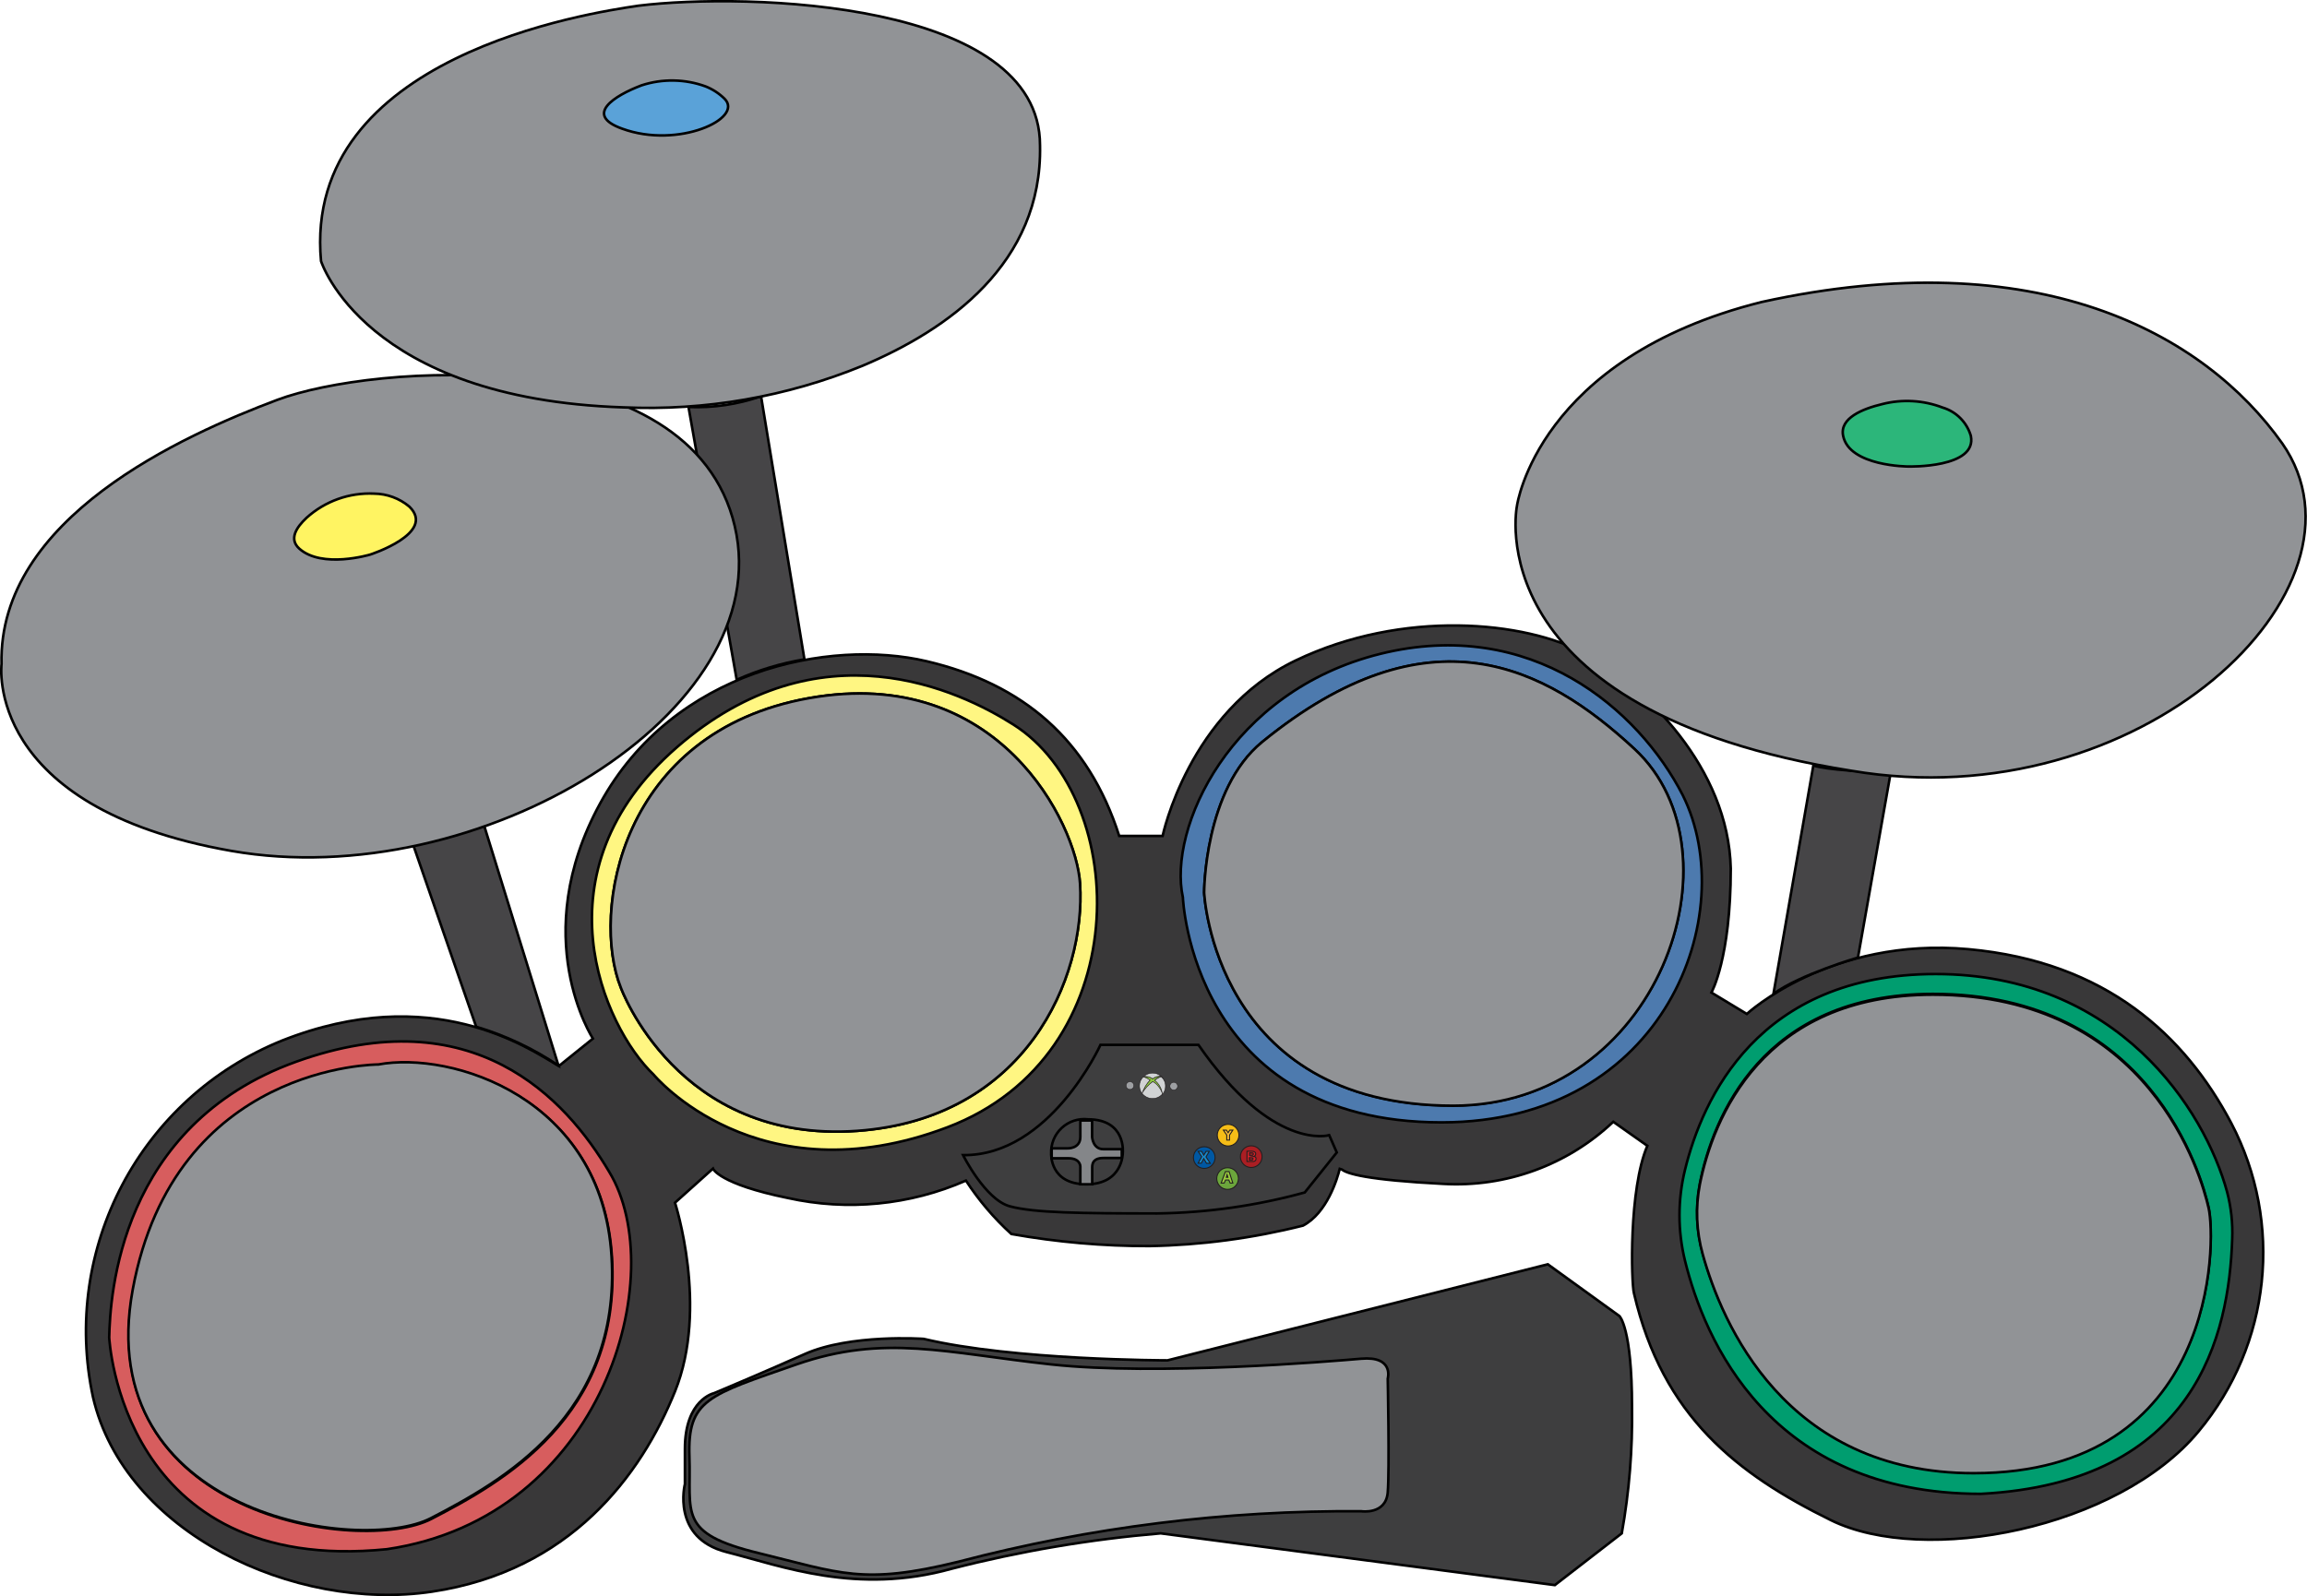
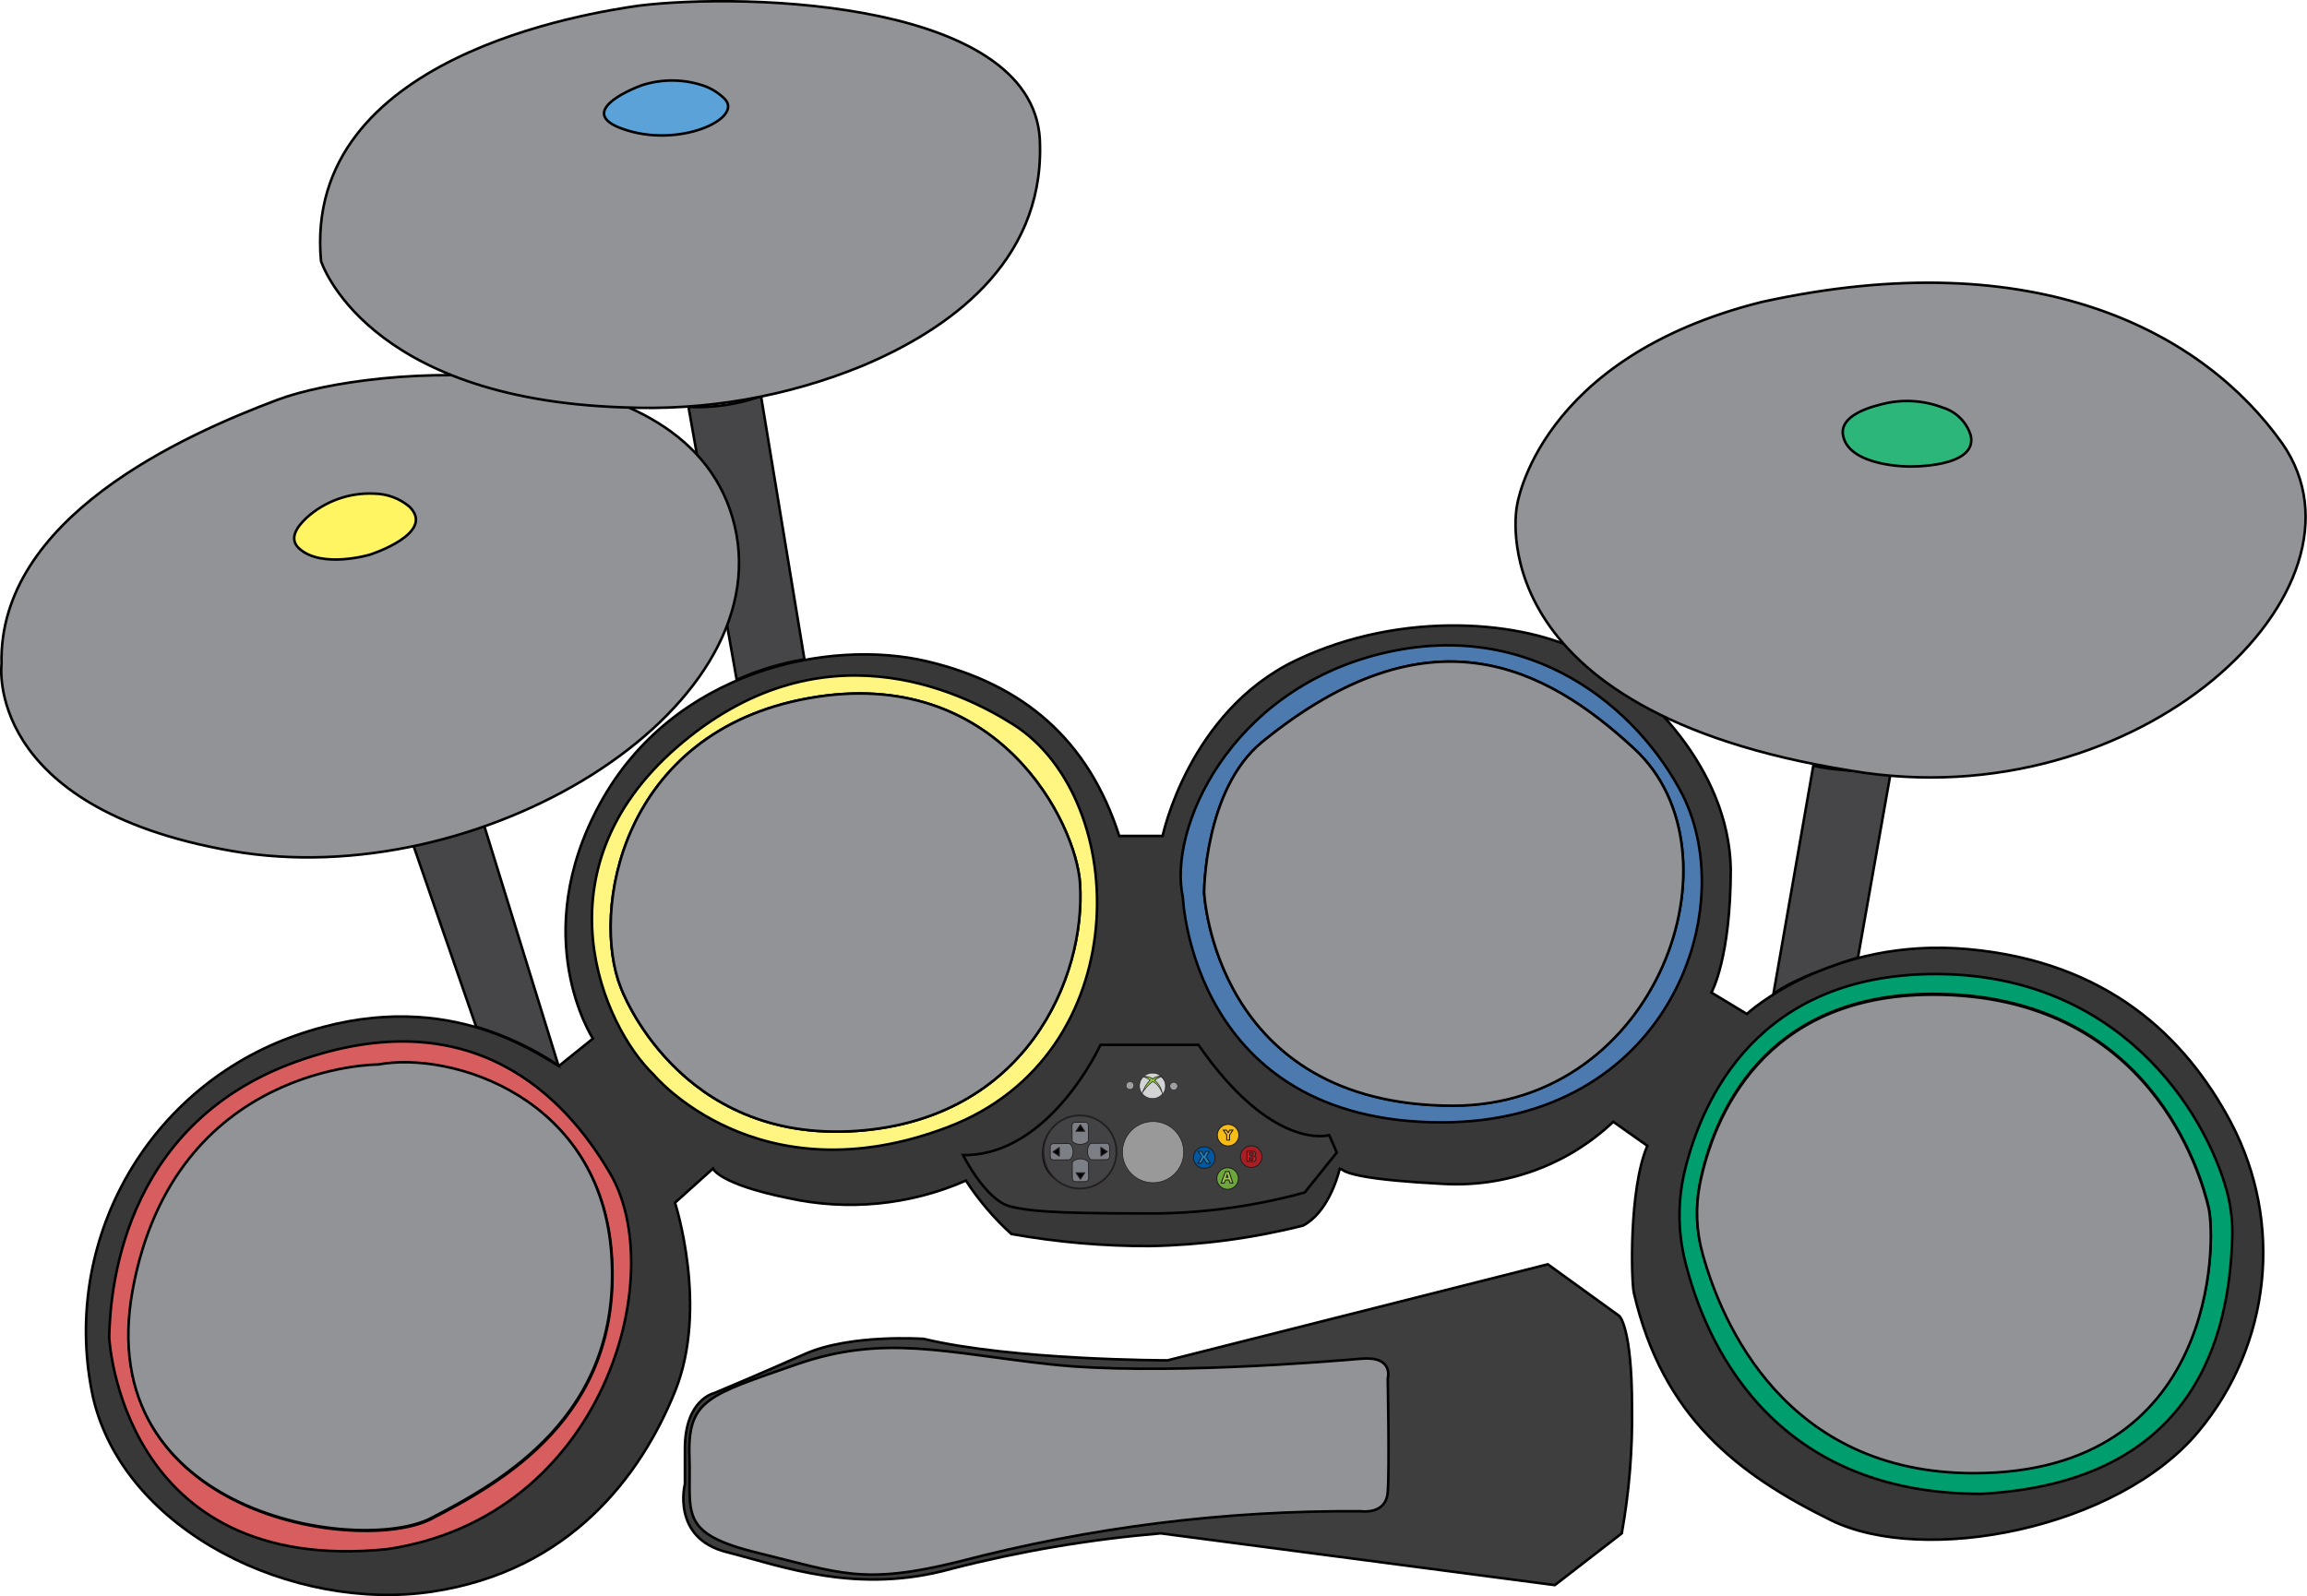
- <svg xmlns="http://www.w3.org/2000/svg" viewBox="0 0 225.44 155.98">
-   <defs>
-     <style>.cls-1{fill:#393839;}.cls-1,.cls-10,.cls-11,.cls-12,.cls-2,.cls-3,.cls-4,.cls-5,.cls-6,.cls-7,.cls-8,.cls-9{stroke:#000;stroke-width:0.25px;}.cls-1,.cls-10,.cls-11,.cls-12,.cls-13,.cls-14,.cls-15,.cls-16,.cls-17,.cls-18,.cls-19,.cls-2,.cls-20,.cls-21,.cls-22,.cls-23,.cls-24,.cls-3,.cls-4,.cls-5,.cls-6,.cls-7,.cls-8,.cls-9{stroke-miterlimit:10;}.cls-2{fill:#464547;}.cls-3{fill:#d75d5e;}.cls-4{fill:#919396;}.cls-5{fill:#fff682;}.cls-6{fill:#4d7aae;}.cls-7{fill:#009d6f;}.cls-8{fill:#fff462;}.cls-9{fill:#5aa2d8;}.cls-10{fill:#2cb67a;}.cls-11{fill:#3e3e3f;}.cls-12{fill:#848689;}.cls-13{fill:#6ca63c;}.cls-13,.cls-14,.cls-15,.cls-16,.cls-17,.cls-18,.cls-19,.cls-20,.cls-21,.cls-22,.cls-23,.cls-24{stroke:#231f20;}.cls-13,.cls-14,.cls-15,.cls-16,.cls-17,.cls-18,.cls-19,.cls-20{stroke-width:0.1px;}.cls-14{fill:#0058a3;}.cls-15{fill:#f6bd17;}.cls-16{fill:#aa1e23;}.cls-17{fill:#1687c9;}.cls-18{fill:#febf38;}.cls-19{fill:#99ca3c;}.cls-20{fill:#dd1f26;}.cls-21{fill:none;}.cls-21,.cls-22,.cls-23,.cls-24{stroke-width:0.05px;}.cls-22{fill:#8dc63f;}.cls-23{fill:#d1d3d4;}.cls-24{fill:#9d9fa2;}</style>
+ <svg xmlns="http://www.w3.org/2000/svg" viewBox="0 0 225.44 155.98" version="1.1" id="svg88">
+   <defs id="defs4">
+     <style id="style2">.cls-1{fill:#393839;}.cls-1,.cls-10,.cls-11,.cls-12,.cls-2,.cls-3,.cls-4,.cls-5,.cls-6,.cls-7,.cls-8,.cls-9{stroke:#000;stroke-width:0.25px;}.cls-1,.cls-10,.cls-11,.cls-12,.cls-13,.cls-14,.cls-15,.cls-16,.cls-17,.cls-18,.cls-19,.cls-2,.cls-20,.cls-21,.cls-22,.cls-23,.cls-24,.cls-3,.cls-4,.cls-5,.cls-6,.cls-7,.cls-8,.cls-9{stroke-miterlimit:10;}.cls-2{fill:#464547;}.cls-3{fill:#d75d5e;}.cls-4{fill:#919396;}.cls-5{fill:#fff682;}.cls-6{fill:#4d7aae;}.cls-7{fill:#009d6f;}.cls-8{fill:#fff462;}.cls-9{fill:#5aa2d8;}.cls-10{fill:#2cb67a;}.cls-11{fill:#3e3e3f;}.cls-12{fill:#848689;}.cls-13{fill:#6ca63c;}.cls-13,.cls-14,.cls-15,.cls-16,.cls-17,.cls-18,.cls-19,.cls-20,.cls-21,.cls-22,.cls-23,.cls-24{stroke:#231f20;}.cls-13,.cls-14,.cls-15,.cls-16,.cls-17,.cls-18,.cls-19,.cls-20{stroke-width:0.1px;}.cls-14{fill:#0058a3;}.cls-15{fill:#f6bd17;}.cls-16{fill:#aa1e23;}.cls-17{fill:#1687c9;}.cls-18{fill:#febf38;}.cls-19{fill:#99ca3c;}.cls-20{fill:#dd1f26;}.cls-21{fill:none;}.cls-21,.cls-22,.cls-23,.cls-24{stroke-width:0.05px;}.cls-22{fill:#8dc63f;}.cls-23{fill:#d1d3d4;}.cls-24{fill:#9d9fa2;}</style>
  </defs>
-   <g id="RB">
-     <g id="_360RBDrum" data-name="360RBDrum">
-       <path class="cls-1" d="M152.55,117c-.25,1-1.25,4.32-3.59,5.55a66.55,66.55,0,0,1-15,2,76,76,0,0,1-13.5-1.18,27,27,0,0,1-4.44-5.22,28.17,28.17,0,0,1-17.41,1.7c-6.72-1.37-7.31-2.87-7.31-2.87l-3.71,3.33s3.32,10.24,0,18.45-10.24,17.55-23.74,19.57-30.07-5.81-33.13-19a30.65,30.65,0,0,1,18.45-34.86c14.68-5.81,24.07.72,27.07,2.48l3.33-2.68s-6.46-9.91.71-23,22.44-16.11,31.89-13.89S128,75.07,131,84.46h4.24s2.54-12.13,13-17.15,22.43-3.87,28.3-.67,14,11.17,14.22,21c0,8.81-1.89,12.13-1.89,12.13l3.46,2.09s8.15-7.56,21.65-6.33,21.19,8.48,25.69,17a27.28,27.28,0,0,1-3.19,30.13c-7.89,9.52-26.81,13.18-35.94,8.68s-16.43-10.11-19.24-22.18c-.26-1-.52-10.17,1.31-14.41l-3.33-2.35a22.31,22.31,0,0,1-16.63,6.07c-7.47-.38-9.39-1-9.88-1.4Z" transform="translate(-21.63 -2.75)" />
-       <path class="cls-2" d="M68.16,103.11,62,85.31s5.39-1.13,6.87-2.09l7.33,23.68A29.61,29.61,0,0,0,68.16,103.11Z" transform="translate(-21.63 -2.75)" />
-       <path class="cls-2" d="M88.91,42.53,93.62,69.2a26.83,26.83,0,0,1,6.62-2L96,41.48A19,19,0,0,1,88.91,42.53Z" transform="translate(-21.63 -2.75)" />
-       <path class="cls-2" d="M206.39,78.27l-3.2,18.08s-5.65,1.64-8.26,3.55l3.9-22.33S200,78.09,206.39,78.27Z" transform="translate(-21.63 -2.75)" />
-       <path class="cls-3" d="M81.17,117.31c-4.26-7.22-13.3-17-30.6-10.78S32.39,129.48,32.3,133.48c0,0,1.13,23.31,27.13,20.7C80.74,151.05,87.17,127.22,81.17,117.31ZM63.78,151.22c-6.87,3.57-33.21-.26-29.13-22.34s24-22,24-22c7.14-1.34,21.83,3.19,22.78,18.76S70.65,147.66,63.78,151.22Z" transform="translate(-21.63 -2.75)" />
-       <path class="cls-4" d="M63.73,151.15c-6.87,3.56-33.21-.26-29.13-22.35s24-22,24-22c7.15-1.33,21.83,3.2,22.79,18.76S70.6,147.58,63.73,151.15Z" transform="translate(-21.63 -2.75)" />
-       <path class="cls-5" d="M120.65,73.57c-5.24-3.32-18.91-9.91-32.87,2.22s-7.17,27.32-2.28,32c0,0,10.11,12.19,28.7,5.15S132.2,80.88,120.65,73.57Zm-15.26,39.72c-17.56,1.25-23.09-14-23.09-14-2.93-7.3-.13-25,18.4-28.3s26.11,12.3,26.47,18.13C127.75,98.37,121.83,112.11,105.39,113.29Z" transform="translate(-21.63 -2.75)" />
-       <path class="cls-4" d="M105.39,113.29c-17.56,1.25-23.09-14-23.09-14-2.93-7.3-.13-25,18.4-28.3s26.11,12.3,26.47,18.13C127.75,98.37,121.83,112.11,105.39,113.29Z" transform="translate(-21.63 -2.75)" />
-       <path class="cls-6" d="M186.07,80.48c-4.31-8.41-14.81-17.47-29.55-13.82s-20.77,17.1-19.3,23.8c0,0,.85,22,25.3,22C184.43,112.44,191.8,92,186.07,80.48Zm-22.44,30.33c-23.35,0-24.33-20.8-24.33-20.8s0-10.1,5.68-14.74c16.26-13.24,27.58-7.46,36.39.71C192.26,86.09,183.65,110.81,163.63,110.81Z" transform="translate(-21.63 -2.75)" />
-       <path class="cls-4" d="M163.63,110.83C140.28,110.83,139.3,90,139.3,90s0-10.1,5.68-14.73c16.26-13.24,27.58-7.46,36.39.71C192.26,86.11,183.65,110.83,163.63,110.83Z" transform="translate(-21.63 -2.75)" />
-       <path class="cls-7" d="M239.26,119.25c-2.18-8-10.63-21.29-28.48-21.29-17.36,0-22.8,12.22-24.49,19.13a18.61,18.61,0,0,0,0,8.9c1.88,7.63,8.22,22.78,28.91,22.78,21.1-1.11,24.25-15.63,24.56-24.9A15.62,15.62,0,0,0,239.26,119.25ZM214.5,146.68c-18.44,0-24.62-14.72-26.48-21.41a14.75,14.75,0,0,1-.28-6.83C189,112,193.82,99.9,210.52,99.9c21.24,0,26.22,17.69,26.94,20.89S238.37,146.68,214.5,146.68Z" transform="translate(-21.63 -2.75)" />
-       <path class="cls-4" d="M214.5,146.75c-18.44,0-24.62-14.71-26.48-21.4a14.79,14.79,0,0,1-.28-6.84c1.29-6.4,6.08-18.53,22.78-18.53,21.24,0,26.22,17.69,26.94,20.88S238.37,146.75,214.5,146.75Z" transform="translate(-21.63 -2.75)" />
-       <path class="cls-4" d="M21.78,67.66S20,81.66,44.22,85.92,97.7,72.35,93.43,54.18,58,38.35,48.74,41.83,21.43,53.4,21.78,67.66Z" transform="translate(-21.63 -2.75)" />
-       <path class="cls-4" d="M53,28.27s4.24,13.47,29.56,14.3a55.24,55.24,0,0,0,23.34-4.06c8.36-3.52,17.6-10,17.36-21.55C123.27,2.83,94.58,2,84,3.31,79.35,4,51.17,8.18,53,28.27Z" transform="translate(-21.63 -2.75)" />
-       <path class="cls-4" d="M169.87,52.18s-4.16,20.07,32.68,25.91c28.19,4.79,52-17.82,42.1-32C237,35.31,220.74,26.35,193.78,32.27,171.87,37.75,169.87,52.18,169.87,52.18Z" transform="translate(-21.63 -2.75)" />
-       <path class="cls-8" d="M58.19,51a9.2,9.2,0,0,0-6.61,2.37c-1,.94-1.73,2.07-.71,3,2.22,2,6.93.59,6.93.59s6.5-2.09,3.83-4.69A5.44,5.44,0,0,0,58.19,51Z" transform="translate(-21.63 -2.75)" />
-       <path class="cls-9" d="M90.59,11.2a9.59,9.59,0,0,0-6.26-.11c-2.64,1-5.68,2.89-1.9,4.24,5.48,2,11.94-1,10-2.93A5.57,5.57,0,0,0,90.59,11.2Z" transform="translate(-21.63 -2.75)" />
-       <path class="cls-10" d="M211.47,42.59a9.77,9.77,0,0,0-5.91-.34c-1.92.46-4.18,1.37-3.82,3.1.61,3,6.39,3,6.39,3s6.74.17,6.09-3A4.09,4.09,0,0,0,211.47,42.59Z" transform="translate(-21.63 -2.75)" />
-       <path class="cls-11" d="M135.05,152.63l38.52,5.06,6.54-5.06a64.35,64.35,0,0,0,1-12.35c0-7.77-1.23-8.89-1.23-8.89l-7-5.06-37.16,9.39s-15.06,0-23.83-2.1c0,0-7.16-.5-11.61,1.48s-8.88,3.83-8.88,3.83-2.84.61-2.84,5.43v3.45s-1.36,5.27,4.07,6.65,12.72,4.22,22,1.63A124.32,124.32,0,0,1,135.05,152.63Z" transform="translate(-21.63 -2.75)" />
-       <path class="cls-4" d="M154.65,150.47s2.41.37,2.59-1.85,0-11.11,0-11.11.65-2.23-2.59-1.95-20,1.67-30.28.56-16.31-3-24.91,0-10.65,3.42-10.46,9-1.2,7.5,6.76,9.44,10.18,3.15,19.54.84A150.62,150.62,0,0,1,154.65,150.47Z" transform="translate(-21.63 -2.75)" />
-       <path class="cls-11" d="M115.74,115.66s2.17,4.35,4.56,5,6.94.7,14.43.7a57.3,57.3,0,0,0,14.4-2.05l3.13-3.91-.74-1.69s-5.52,1.65-12.78-8.83h-9.57S124.22,115.75,115.74,115.66Z" transform="translate(-21.63 -2.75)" />
-       <path class="cls-11" d="M124.35,115.51s-.16,3,3.44,3,3.56-3.09,3.56-3.09.34-3.26-3.41-3.26A3.23,3.23,0,0,0,124.35,115.51Z" transform="translate(-21.63 -2.75)" />
-       <path class="cls-12" d="M124.4,115h1.52s1.28.07,1.28-1.12v-1.61l1.15,0v1.63s.08,1.18,1.1,1.18h1.8v.86s-1.22,0-1.77,0-1.12.14-1.12.9,0,1.67,0,1.67h-1.16l0-1.75s0-.79-1.15-.79H124.4Z" transform="translate(-21.63 -2.75)" />
-       <circle class="cls-13" cx="119.96" cy="115.2" r="1.06" />
-       <circle class="cls-14" cx="117.68" cy="113.15" r="1.06" />
-       <circle class="cls-15" cx="120.01" cy="110.96" r="1.06" />
-       <circle class="cls-16" cx="122.27" cy="113.06" r="1.06" />
-       <polygon class="cls-17" points="117.08 112.54 117.43 112.54 117.63 112.91 117.86 112.54 118.17 112.54 117.85 113.08 118.27 113.71 117.9 113.71 117.63 113.25 117.39 113.7 117.08 113.7 117.43 113.06 117.08 112.54" />
-       <polygon class="cls-18" points="119.55 110.47 119.88 110.95 119.88 111.44 120.15 111.44 120.15 110.95 120.47 110.47 120.17 110.47 120.01 110.72 119.85 110.47 119.55 110.47" />
-       <path class="cls-19" d="M141.74,117.27h-.36l-.42,1.12h.3l.13-.3h.32l.13.3h.26Zm-.27.56.07-.26h0l.08.26Z" transform="translate(-21.63 -2.75)" />
-       <path class="cls-20" d="M144.08,115.8a.26.26,0,0,0,.26-.27c0-.28-.46-.25-.46-.25h-.39v1h.6s.28,0,.28-.27S144.08,115.8,144.08,115.8Zm-.1.33h-.27v-.21H144s.08,0,.08.1S144,116.13,144,116.13Zm0-.45h-.25v-.23H144a.1.1,0,0,1,.11.11C144.07,115.69,144,115.68,144,115.68Z" transform="translate(-21.63 -2.75)" />
-       <ellipse class="cls-21" cx="112.63" cy="106.13" rx="1.27" ry="1.24" />
-       <path class="cls-22" d="M133.69,108a1.8,1.8,0,0,0-.32,0h0a2.61,2.61,0,0,1,.64.32,3.54,3.54,0,0,0-.78,1.31h0a4,4,0,0,1,1.05-1.15,2,2,0,0,1,.48.41,2.2,2.2,0,0,1,.46.81h0a2,2,0,0,0-.74-1.38,1.8,1.8,0,0,1,.61-.35h0a1,1,0,0,0-.23,0" transform="translate(-21.63 -2.75)" />
-       <path class="cls-22" d="M133.69,108a1,1,0,0,1,.58.22,1.19,1.19,0,0,1,.59-.24" transform="translate(-21.63 -2.75)" />
-       <path class="cls-23" d="M133.37,108a1.19,1.19,0,0,0-.39.9,1.25,1.25,0,0,0,.25.74,3.52,3.52,0,0,1,.78-1.32A2.61,2.61,0,0,0,133.37,108Z" transform="translate(-21.63 -2.75)" />
-       <path class="cls-23" d="M134.28,108.47a3.9,3.9,0,0,0-1.05,1.15,1.29,1.29,0,0,0,2,.06,2.2,2.2,0,0,0-.46-.81A1.7,1.7,0,0,0,134.28,108.47Z" transform="translate(-21.63 -2.75)" />
-       <path class="cls-23" d="M135.09,108a1.88,1.88,0,0,0-.62.35,2,2,0,0,1,.75,1.38,1.19,1.19,0,0,0,.3-.85A1.14,1.14,0,0,0,135.09,108Z" transform="translate(-21.63 -2.75)" />
-       <path class="cls-23" d="M134.27,108.19a1.18,1.18,0,0,1,.82-.24,1.22,1.22,0,0,0-.84-.31,1.33,1.33,0,0,0-.88.34A1.27,1.27,0,0,1,134.27,108.19Z" transform="translate(-21.63 -2.75)" />
-       <circle class="cls-24" cx="110.42" cy="106.11" r="0.38" />
-       <circle class="cls-24" cx="114.7" cy="106.17" r="0.38" />
-     </g>
+   <path class="cls-1" d="m 130.92,114.25 c -0.25,1 -1.25,4.32 -3.59,5.55 a 66.55,66.55 0 0 1 -15,2 76,76 0 0 1 -13.5,-1.18 27,27 0 0 1 -4.44,-5.22 28.17,28.17 0 0 1 -17.41,1.7 c -6.72,-1.37 -7.31,-2.87 -7.31,-2.87 l -3.71,3.33 c 0,0 3.32,10.24 0,18.45 -3.32,8.21 -10.24,17.55 -23.74,19.57 -13.5,2.02 -30.07,-5.81 -33.13,-19 a 30.65,30.65 0 0 1 18.45,-34.86 c 14.68,-5.81 24.07,0.72 27.07,2.48 l 3.33,-2.68 c 0,0 -6.46,-9.91 0.71,-23 7.17,-13.09 22.44,-16.11 31.89,-13.89 9.45,2.22 15.83,7.69 18.83,17.08 h 4.24 c 0,0 2.54,-12.13 13,-17.15 10.46,-5.02 22.43,-3.87 28.3,-0.67 5.87,3.2 14,11.17 14.22,21 0,8.81 -1.89,12.13 -1.89,12.13 l 3.46,2.09 c 0,0 8.15,-7.56 21.65,-6.33 13.5,1.23 21.19,8.48 25.69,17 a 27.28,27.28 0 0 1 -3.19,30.13 c -7.89,9.52 -26.81,13.18 -35.94,8.68 -9.13,-4.5 -16.43,-10.11 -19.24,-22.18 -0.26,-1 -0.52,-10.17 1.31,-14.41 l -3.33,-2.35 a 22.31,22.31 0 0 1 -16.63,6.07 c -7.47,-0.38 -9.39,-1 -9.88,-1.4 z" id="path6" style="fill:#393839;stroke:#000000;stroke-width:0.25px;stroke-miterlimit:10" />
+   <path class="cls-2" d="m 46.53,100.36 -6.16,-17.8 c 0,0 5.39,-1.13 6.87,-2.09 l 7.33,23.68 a 29.61,29.61 0 0 0 -8.04,-3.79 z" id="path8" style="fill:#464547;stroke:#000000;stroke-width:0.25px;stroke-miterlimit:10" />
+   <path class="cls-2" d="m 67.28,39.78 4.71,26.67 a 26.83,26.83 0 0 1 6.62,-2 L 74.37,38.73 a 19,19 0 0 1 -7.09,1.05 z" id="path10" style="fill:#464547;stroke:#000000;stroke-width:0.25px;stroke-miterlimit:10" />
+   <path class="cls-2" d="m 184.76,75.52 -3.2,18.08 c 0,0 -5.65,1.64 -8.26,3.55 l 3.9,-22.33 c 0,0 1.17,0.52 7.56,0.7 z" id="path12" style="fill:#464547;stroke:#000000;stroke-width:0.25px;stroke-miterlimit:10" />
+   <g id="gyc">
+     <path style="fill:#919396;stroke:#000000;stroke-width:0.25px;stroke-miterlimit:10" id="path30" d="m 0.15,64.91 c 0,0 -1.78,14 22.44,18.26 C 46.81,87.43 76.07,69.6 71.8,51.43 67.53,33.26 36.37,35.6 27.11,39.08 17.85,42.56 -0.2,50.65 0.15,64.91 Z" class="cls-4" />
+     <path style="fill:#fff462;stroke:#000000;stroke-width:0.25px;stroke-miterlimit:10" id="path36" d="m 36.56,48.25 a 9.2,9.2 0 0 0 -6.61,2.37 c -1,0.94 -1.73,2.07 -0.71,3 2.22,2 6.93,0.59 6.93,0.59 0,0 6.5,-2.09 3.83,-4.69 a 5.44,5.44 0 0 0 -3.44,-1.27 z" class="cls-8" />
  </g>
+   <g id="gbc">
+     <path style="fill:#919396;stroke:#000000;stroke-width:0.25px;stroke-miterlimit:10" id="path32" d="m 31.37,25.52 c 0,0 4.24,13.47 29.56,14.3 a 55.24,55.24 0 0 0 23.34,-4.06 c 8.36,-3.52 17.6,-10 17.36,-21.55 C 101.64,0.08 72.95,-0.75 62.37,0.56 57.72,1.25 29.54,5.43 31.37,25.52 Z" class="cls-4" />
+     <path style="fill:#5aa2d8;stroke:#000000;stroke-width:0.25px;stroke-miterlimit:10" id="path38" d="M 68.96,8.45 A 9.59,9.59 0 0 0 62.7,8.34 c -2.64,1 -5.68,2.89 -1.9,4.24 5.48,2 11.94,-1 10,-2.93 a 5.57,5.57 0 0 0 -1.84,-1.2 z" class="cls-9" />
+   </g>
+   <g id="ggc">
+     <path style="fill:#919396;stroke:#000000;stroke-width:0.25px;stroke-miterlimit:10" id="path34" d="m 148.24,49.43 c 0,0 -4.16,20.07 32.68,25.91 28.19,4.79 52,-17.82 42.1,-32 C 215.37,32.56 199.11,23.6 172.15,29.52 150.24,35 148.24,49.43 148.24,49.43 Z" class="cls-4" />
+     <path style="fill:#2cb67a;stroke:#000000;stroke-width:0.25px;stroke-miterlimit:10" id="path40" d="m 189.84,39.84 a 9.77,9.77 0 0 0 -5.91,-0.34 c -1.92,0.46 -4.18,1.37 -3.82,3.1 0.61,3 6.39,3 6.39,3 0,0 6.74,0.17 6.09,-3 a 4.09,4.09 0 0 0 -2.75,-2.76 z" class="cls-10" />
+   </g>
+   <g id="gRB">
+     <path style="fill:#3e3e3f;stroke:#000000;stroke-width:0.25px;stroke-miterlimit:10" id="path42" d="m 113.42,149.88 38.52,5.06 6.54,-5.06 a 64.35,64.35 0 0 0 1,-12.35 c 0,-7.77 -1.23,-8.89 -1.23,-8.89 l -7,-5.06 -37.16,9.39 c 0,0 -15.06,0 -23.83,-2.1 0,0 -7.16,-0.5 -11.61,1.48 -4.45,1.98 -8.88,3.83 -8.88,3.83 0,0 -2.84,0.61 -2.84,5.43 v 3.45 c 0,0 -1.36,5.27 4.07,6.65 5.43,1.38 12.72,4.22 22,1.63 a 124.32,124.32 0 0 1 20.42,-3.46 z" class="cls-11" />
+     <path style="fill:#919396;stroke:#000000;stroke-width:0.25px;stroke-miterlimit:10" id="path44" d="m 133.02,147.72 c 0,0 2.41,0.37 2.59,-1.85 0.18,-2.22 0,-11.11 0,-11.11 0,0 0.65,-2.23 -2.59,-1.95 -3.24,0.28 -20,1.67 -30.28,0.56 -10.28,-1.11 -16.31,-3 -24.91,0 -8.6,3 -10.65,3.42 -10.46,9 0.19,5.58 -1.2,7.5 6.76,9.44 7.96,1.94 10.18,3.15 19.54,0.84 a 150.62,150.62 0 0 1 39.35,-4.93 z" class="cls-4" />
+   </g>
+   <path class="cls-11" d="m 94.11,112.91 c 0,0 2.17,4.35 4.56,5 2.39,0.65 6.94,0.7 14.43,0.7 a 57.3,57.3 0 0 0 14.4,-2.05 l 3.13,-3.91 -0.74,-1.69 c 0,0 -5.52,1.65 -12.78,-8.83 h -9.57 c 0,0 -4.95,10.87 -13.43,10.78 z" id="path46" style="fill:#3e3e3f;stroke:#000000;stroke-width:0.25px;stroke-miterlimit:10" />
+   <path class="cls-11" d="m 101.963,112.76 c 0,0 -0.16,3 3.44,3 3.6,0 3.56,-3.09 3.56,-3.09 0,0 0.34,-3.26 -3.41,-3.26 a 3.23,3.23 0 0 0 -3.59,3.35 z" id="path48" style="fill:#3e3e3f;stroke:#000000;stroke-width:0.25px;stroke-miterlimit:10" />
+   <g id="gx">
+     <path style="fill:#4d7aae;stroke:#000000;stroke-width:0.25px;stroke-miterlimit:10" id="path22" d="m 164.44,77.73 c -4.31,-8.41 -14.81,-17.47 -29.55,-13.82 -14.74,3.65 -20.77,17.1 -19.3,23.8 0,0 0.85,22 25.3,22 21.91,-0.02 29.28,-20.46 23.55,-31.98 z M 142,108.06 c -23.35,0 -24.33,-20.8 -24.33,-20.8 0,0 0,-10.1 5.68,-14.74 16.26,-13.24 27.58,-7.46 36.39,0.71 10.89,10.11 2.28,34.83 -17.74,34.83 z" class="cls-6" />
+     <path style="fill:#919396;stroke:#000000;stroke-width:0.25px;stroke-miterlimit:10" id="path24" d="m 142,108.08 c -23.35,0 -24.33,-20.83 -24.33,-20.83 0,0 0,-10.1 5.68,-14.73 16.26,-13.24 27.58,-7.46 36.39,0.71 10.89,10.13 2.28,34.85 -17.74,34.85 z" class="cls-4" />
+     <circle style="fill:#0058a3;stroke:#231f20;stroke-width:0.1px;stroke-miterlimit:10" id="circle54" r="1.06" cy="113.15" cx="117.68" class="cls-14" />
+     <polygon style="fill:#1687c9;stroke:#231f20;stroke-width:0.1px;stroke-miterlimit:10" id="polygon60" points="118.17,112.54 117.85,113.08 118.27,113.71 117.9,113.71 117.63,113.25 117.39,113.7 117.08,113.7 117.43,113.06 117.08,112.54 117.43,112.54 117.63,112.91 117.86,112.54 " class="cls-17" />
+   </g>
+   <g id="gy">
+     <path style="fill:#fff682;stroke:#000000;stroke-width:0.25px;stroke-miterlimit:10" id="path18" d="m 99.02,70.82 c -5.24,-3.32 -18.91,-9.91 -32.87,2.22 -13.96,12.13 -7.17,27.32 -2.28,32 0,0 10.11,12.19 28.7,5.15 18.59,-7.04 18,-32.06 6.45,-39.37 z m -15.26,39.72 c -17.56,1.25 -23.09,-14 -23.09,-14 -2.93,-7.3 -0.13,-25 18.4,-28.3 18.53,-3.3 26.11,12.3 26.47,18.13 0.58,9.25 -5.34,22.99 -21.78,24.17 z" class="cls-5" />
+     <path style="fill:#919396;stroke:#000000;stroke-width:0.25px;stroke-miterlimit:10" id="path20" d="m 83.76,110.54 c -17.56,1.25 -23.09,-14 -23.09,-14 -2.93,-7.3 -0.13,-25 18.4,-28.3 18.53,-3.3 26.11,12.3 26.47,18.13 0.58,9.25 -5.34,22.99 -21.78,24.17 z" class="cls-4" />
+     <circle style="fill:#f6bd17;stroke:#231f20;stroke-width:0.1px;stroke-miterlimit:10" id="circle56" r="1.06" cy="110.96" cx="120.01" class="cls-15" />
+     <polygon style="fill:#febf38;stroke:#231f20;stroke-width:0.1px;stroke-miterlimit:10" id="polygon62" points="120.15,110.95 120.47,110.47 120.17,110.47 120.01,110.72 119.85,110.47 119.55,110.47 119.88,110.95 119.88,111.44 120.15,111.44 " class="cls-18" />
+   </g>
+   <g id="ga">
+     <path style="fill:#009d6f;stroke:#000000;stroke-width:0.25px;stroke-miterlimit:10" id="path26" d="m 217.63,116.5 c -2.18,-8 -10.63,-21.29 -28.48,-21.29 -17.36,0 -22.8,12.22 -24.49,19.13 a 18.61,18.61 0 0 0 0,8.9 c 1.88,7.63 8.22,22.78 28.91,22.78 21.1,-1.11 24.25,-15.63 24.56,-24.9 a 15.62,15.62 0 0 0 -0.5,-4.62 z m -24.76,27.43 c -18.44,0 -24.62,-14.72 -26.48,-21.41 a 14.75,14.75 0 0 1 -0.28,-6.83 c 1.26,-6.44 6.08,-18.54 22.78,-18.54 21.24,0 26.22,17.69 26.94,20.89 0.72,3.2 0.91,25.89 -22.96,25.89 z" class="cls-7" />
+     <path style="fill:#919396;stroke:#000000;stroke-width:0.25px;stroke-miterlimit:10" id="path28" d="m 192.87,144 c -18.44,0 -24.62,-14.71 -26.48,-21.4 a 14.79,14.79 0 0 1 -0.28,-6.84 c 1.29,-6.4 6.08,-18.53 22.78,-18.53 21.24,0 26.22,17.69 26.94,20.88 0.72,3.19 0.91,25.89 -22.96,25.89 z" class="cls-4" />
+     <circle style="fill:#6ca63c;stroke:#231f20;stroke-width:0.1px;stroke-miterlimit:10" id="circle52" r="1.06" cy="115.2" cx="119.96" class="cls-13" />
+     <path style="fill:#99ca3c;stroke:#231f20;stroke-width:0.1px;stroke-miterlimit:10" id="path64" d="m 120.11,114.52 h -0.36 l -0.42,1.12 h 0.3 l 0.13,-0.3 h 0.32 l 0.13,0.3 h 0.26 z m -0.27,0.56 0.07,-0.26 v 0 l 0.08,0.26 z" class="cls-19" />
+   </g>
+   <g id="gb">
+     <path style="fill:#d75d5e;stroke:#000000;stroke-width:0.25px;stroke-miterlimit:10" id="path14" d="m 59.54,114.56 c -4.26,-7.22 -13.3,-17 -30.6,-10.78 -17.3,6.22 -18.18,22.95 -18.27,26.95 0,0 1.13,23.31 27.13,20.7 21.31,-3.13 27.74,-26.96 21.74,-36.87 z m -17.39,33.91 c -6.87,3.57 -33.21,-0.26 -29.13,-22.34 4.08,-22.08 24,-22 24,-22 7.14,-1.34 21.83,3.19 22.78,18.76 0.95,15.57 -10.78,22.02 -17.65,25.58 z" class="cls-3" />
+     <path style="fill:#919396;stroke:#000000;stroke-width:0.25px;stroke-miterlimit:10" id="path16" d="m 42.1,148.4 c -6.87,3.56 -33.21,-0.26 -29.13,-22.35 4.08,-22.09 24,-22 24,-22 7.15,-1.33 21.83,3.2 22.79,18.76 0.96,15.56 -10.79,22.02 -17.66,25.59 z" class="cls-4" />
+     <circle style="fill:#aa1e23;stroke:#231f20;stroke-width:0.1px;stroke-miterlimit:10" id="circle58" r="1.06" cy="113.06" cx="122.27" class="cls-16" />
+     <path style="fill:#dd1f26;stroke:#231f20;stroke-width:0.1px;stroke-miterlimit:10" id="path66" d="m 122.45,113.05 a 0.26,0.26 0 0 0 0.26,-0.27 c 0,-0.28 -0.46,-0.25 -0.46,-0.25 h -0.39 v 1 h 0.6 c 0,0 0.28,0 0.28,-0.27 0,-0.27 -0.29,-0.21 -0.29,-0.21 z m -0.1,0.33 h -0.27 v -0.21 h 0.29 c 0,0 0.08,0 0.08,0.1 0,0.1 -0.08,0.11 -0.08,0.11 z m 0,-0.45 h -0.25 v -0.23 h 0.27 a 0.1,0.1 0 0 1 0.11,0.11 c -0.04,0.13 -0.11,0.12 -0.11,0.12 z" class="cls-20" />
+   </g>
+   <g id="ghome">
+     <ellipse style="fill:none;stroke:#231f20;stroke-width:0.05px;stroke-miterlimit:10" id="ellipse68" ry="1.24" rx="1.27" cy="106.13" cx="112.63" class="cls-21" />
+     <path style="fill:#8dc63f;stroke:#231f20;stroke-width:0.05px;stroke-miterlimit:10" id="path70" d="m 112.06,105.25 a 1.8,1.8 0 0 0 -0.32,0 v 0 a 2.61,2.61 0 0 1 0.64,0.32 3.54,3.54 0 0 0 -0.78,1.31 v 0 a 4,4 0 0 1 1.05,-1.15 2,2 0 0 1 0.48,0.41 2.2,2.2 0 0 1 0.46,0.81 v 0 a 2,2 0 0 0 -0.74,-1.38 1.8,1.8 0 0 1 0.61,-0.35 v 0 a 1,1 0 0 0 -0.23,0" class="cls-22" />
+     <path style="fill:#8dc63f;stroke:#231f20;stroke-width:0.05px;stroke-miterlimit:10" id="path72" d="m 112.06,105.25 a 1,1 0 0 1 0.58,0.22 1.19,1.19 0 0 1 0.59,-0.24" class="cls-22" />
+     <path style="fill:#d1d3d4;stroke:#231f20;stroke-width:0.05px;stroke-miterlimit:10" id="path74" d="m 111.74,105.25 a 1.19,1.19 0 0 0 -0.39,0.9 1.25,1.25 0 0 0 0.25,0.74 3.52,3.52 0 0 1 0.78,-1.32 2.61,2.61 0 0 0 -0.64,-0.32 z" class="cls-23" />
+     <path style="fill:#d1d3d4;stroke:#231f20;stroke-width:0.05px;stroke-miterlimit:10" id="path76" d="m 112.65,105.72 a 3.9,3.9 0 0 0 -1.05,1.15 1.29,1.29 0 0 0 2,0.06 2.2,2.2 0 0 0 -0.46,-0.81 1.7,1.7 0 0 0 -0.49,-0.4 z" class="cls-23" />
+     <path style="fill:#d1d3d4;stroke:#231f20;stroke-width:0.05px;stroke-miterlimit:10" id="path78" d="m 113.46,105.25 a 1.88,1.88 0 0 0 -0.62,0.35 2,2 0 0 1 0.75,1.38 1.19,1.19 0 0 0 0.3,-0.85 1.14,1.14 0 0 0 -0.43,-0.88 z" class="cls-23" />
+     <path style="fill:#d1d3d4;stroke:#231f20;stroke-width:0.05px;stroke-miterlimit:10" id="path80" d="m 112.64,105.44 a 1.18,1.18 0 0 1 0.82,-0.24 1.22,1.22 0 0 0 -0.84,-0.31 1.33,1.33 0 0 0 -0.88,0.34 1.27,1.27 0 0 1 0.9,0.21 z" class="cls-23" />
+   </g>
+   <circle class="cls-24" cx="110.42" cy="106.11" r="0.38" id="gback" style="fill:#9d9fa2;stroke:#231f20;stroke-width:0.05px;stroke-miterlimit:10" />
+   <circle class="cls-24" cx="114.7" cy="106.17" r="0.38" id="gstart" style="fill:#9d9fa2;stroke:#231f20;stroke-width:0.05px;stroke-miterlimit:10" />
+   <circle class="cls-15" id="circle46-6" style="fill:#434345;stroke:#231f20;stroke-width:0.176;stroke-linejoin:round;stroke-miterlimit:10;stroke-dasharray:none" cy="113.246" cx="104.836" r="3.573" transform="rotate(-0.350614)" />
+   <g transform="matrix(0.5421272,-0.00331752,0.00331752,0.5421272,50.9328,74.01945)" id="gdown">
+     <path id="rect1681" d="m 99.391,73.229 c 0.587,-0.284 1.319,-0.284 1.906,0 0.226,0.109 0.518,0.27 0.518,0.606 v 2.691 c 0,0.336 -0.231,0.606 -0.518,0.606 h -1.906 c -0.287,0 -0.518,-0.27 -0.518,-0.606 V 73.835 c 0,-0.336 0.292,-0.497 0.518,-0.606 z" style="opacity:1;vector-effect:none;fill:#7c7f85;fill-opacity:1;stroke:#231f20;stroke-width:0.154;stroke-linecap:round;stroke-linejoin:round;stroke-miterlimit:4;stroke-dasharray:none;stroke-dashoffset:0;stroke-opacity:1" />
+     <path transform="matrix(1.044883,0,0,0.8975266,-2.008018,15.04162)" d="m 97.943,68.683 -0.369,-0.64 -0.369,-0.64 0.739,0 0.739,0 -0.369,0.64 z" id="path1699" style="opacity:1;vector-effect:none;fill:#000000;fill-opacity:1;stroke:#231f20;stroke-width:0.2;stroke-linecap:round;stroke-linejoin:round;stroke-miterlimit:4;stroke-dasharray:none;stroke-dashoffset:0;stroke-opacity:1" />
+   </g>
+   <g transform="matrix(0.5421272,-0.00331752,0.00331752,0.5421272,50.9328,74.01945)" id="gup">
+     <path id="rect1677" d="m 99.39,66.43 h 1.907 c 0.287,0 0.518,0.262 0.518,0.587 v 2.607 c 0,0.325 -0.293,0.481 -0.518,0.587 -0.587,0.276 -1.32,0.276 -1.907,0 -0.226,-0.106 -0.518,-0.262 -0.518,-0.587 V 67.018 c 0,-0.325 0.231,-0.587 0.518,-0.587 z" style="opacity:1;vector-effect:none;fill:#7c7f85;fill-opacity:1;stroke:#231f20;stroke-width:0.151;stroke-linecap:round;stroke-linejoin:round;stroke-miterlimit:4;stroke-dasharray:none;stroke-dashoffset:0;stroke-opacity:1" />
+     <path transform="matrix(1.044883,0,0,-0.8975266,-1.969348,128.5395)" d="m 97.943,68.683 -0.369,-0.64 -0.369,-0.64 0.739,0 0.739,0 -0.369,0.64 z" id="path1699-0" style="opacity:1;vector-effect:none;fill:#000000;fill-opacity:1;stroke:#231f20;stroke-width:0.2;stroke-linecap:round;stroke-linejoin:round;stroke-miterlimit:4;stroke-dasharray:none;stroke-dashoffset:0;stroke-opacity:1" />
+   </g>
+   <g transform="matrix(0.5421272,-0.00331752,0.00331752,0.5421272,50.9328,74.01945)" id="gright">
+     <path id="rect1683" d="m 102.426,70.231 h 2.6 c 0.327,0 0.59,0.233 0.59,0.523 v 1.925 c 0,0.29 -0.263,0.523 -0.59,0.523 h -2.6 c -0.327,0 -0.483,-0.295 -0.59,-0.523 -0.277,-0.593 -0.277,-1.332 0,-1.925 0.106,-0.228 0.263,-0.523 0.59,-0.523 z" style="opacity:1;vector-effect:none;fill:#7c7f85;fill-opacity:1;stroke:#231f20;stroke-width:0.152;stroke-linecap:round;stroke-linejoin:round;stroke-miterlimit:4;stroke-dasharray:none;stroke-dashoffset:0;stroke-opacity:1" />
+     <path transform="matrix(0,-1.044883,0.8975266,0,43.55427,174.0934)" d="m 97.943,68.683 -0.369,-0.64 -0.369,-0.64 0.739,0 0.739,0 -0.369,0.64 z" id="path1699-6" style="opacity:1;vector-effect:none;fill:#050506;fill-opacity:1;stroke:#231f20;stroke-width:0.2;stroke-linecap:round;stroke-linejoin:round;stroke-miterlimit:4;stroke-dasharray:none;stroke-dashoffset:0;stroke-opacity:1" />
+   </g>
+   <g transform="matrix(0.5421272,-0.00331752,0.00331752,0.5421272,50.9328,74.01945)" id="gleft">
+     <path id="rect1679" d="m 95.522,70.246 h 2.7 c 0.337,0 0.498,0.292 0.608,0.518 0.285,0.587 0.285,1.319 0,1.906 -0.11,0.226 -0.271,0.518 -0.608,0.518 H 95.522 c -0.337,0 -0.608,-0.231 -0.608,-0.518 v -1.906 c 0,-0.287 0.271,-0.518 0.608,-0.518 z" style="opacity:1;vector-effect:none;fill:#7c7f85;fill-opacity:1;stroke:#231f20;stroke-width:0.154;stroke-linecap:round;stroke-linejoin:round;stroke-miterlimit:4;stroke-dasharray:none;stroke-dashoffset:0;stroke-opacity:1" />
+     <path transform="matrix(0,-1.044883,-0.8975266,0,157.0522,174.0713)" d="m 97.943,68.683 -0.369,-0.64 -0.369,-0.64 0.739,0 0.739,0 -0.369,0.64 z" id="path1699-0-1" style="opacity:1;vector-effect:none;fill:#000000;fill-opacity:1;stroke:#231f20;stroke-width:0.2;stroke-linecap:round;stroke-linejoin:round;stroke-miterlimit:4;stroke-dasharray:none;stroke-dashoffset:0;stroke-opacity:1" />
+   </g>
+   <circle class="cls-13" cx="112.678" cy="112.616" r="2.991" id="gljoy" style="fill:#999999;fill-opacity:1;stroke:#231f20;stroke-width:0.066px;stroke-miterlimit:10" />
</svg>
